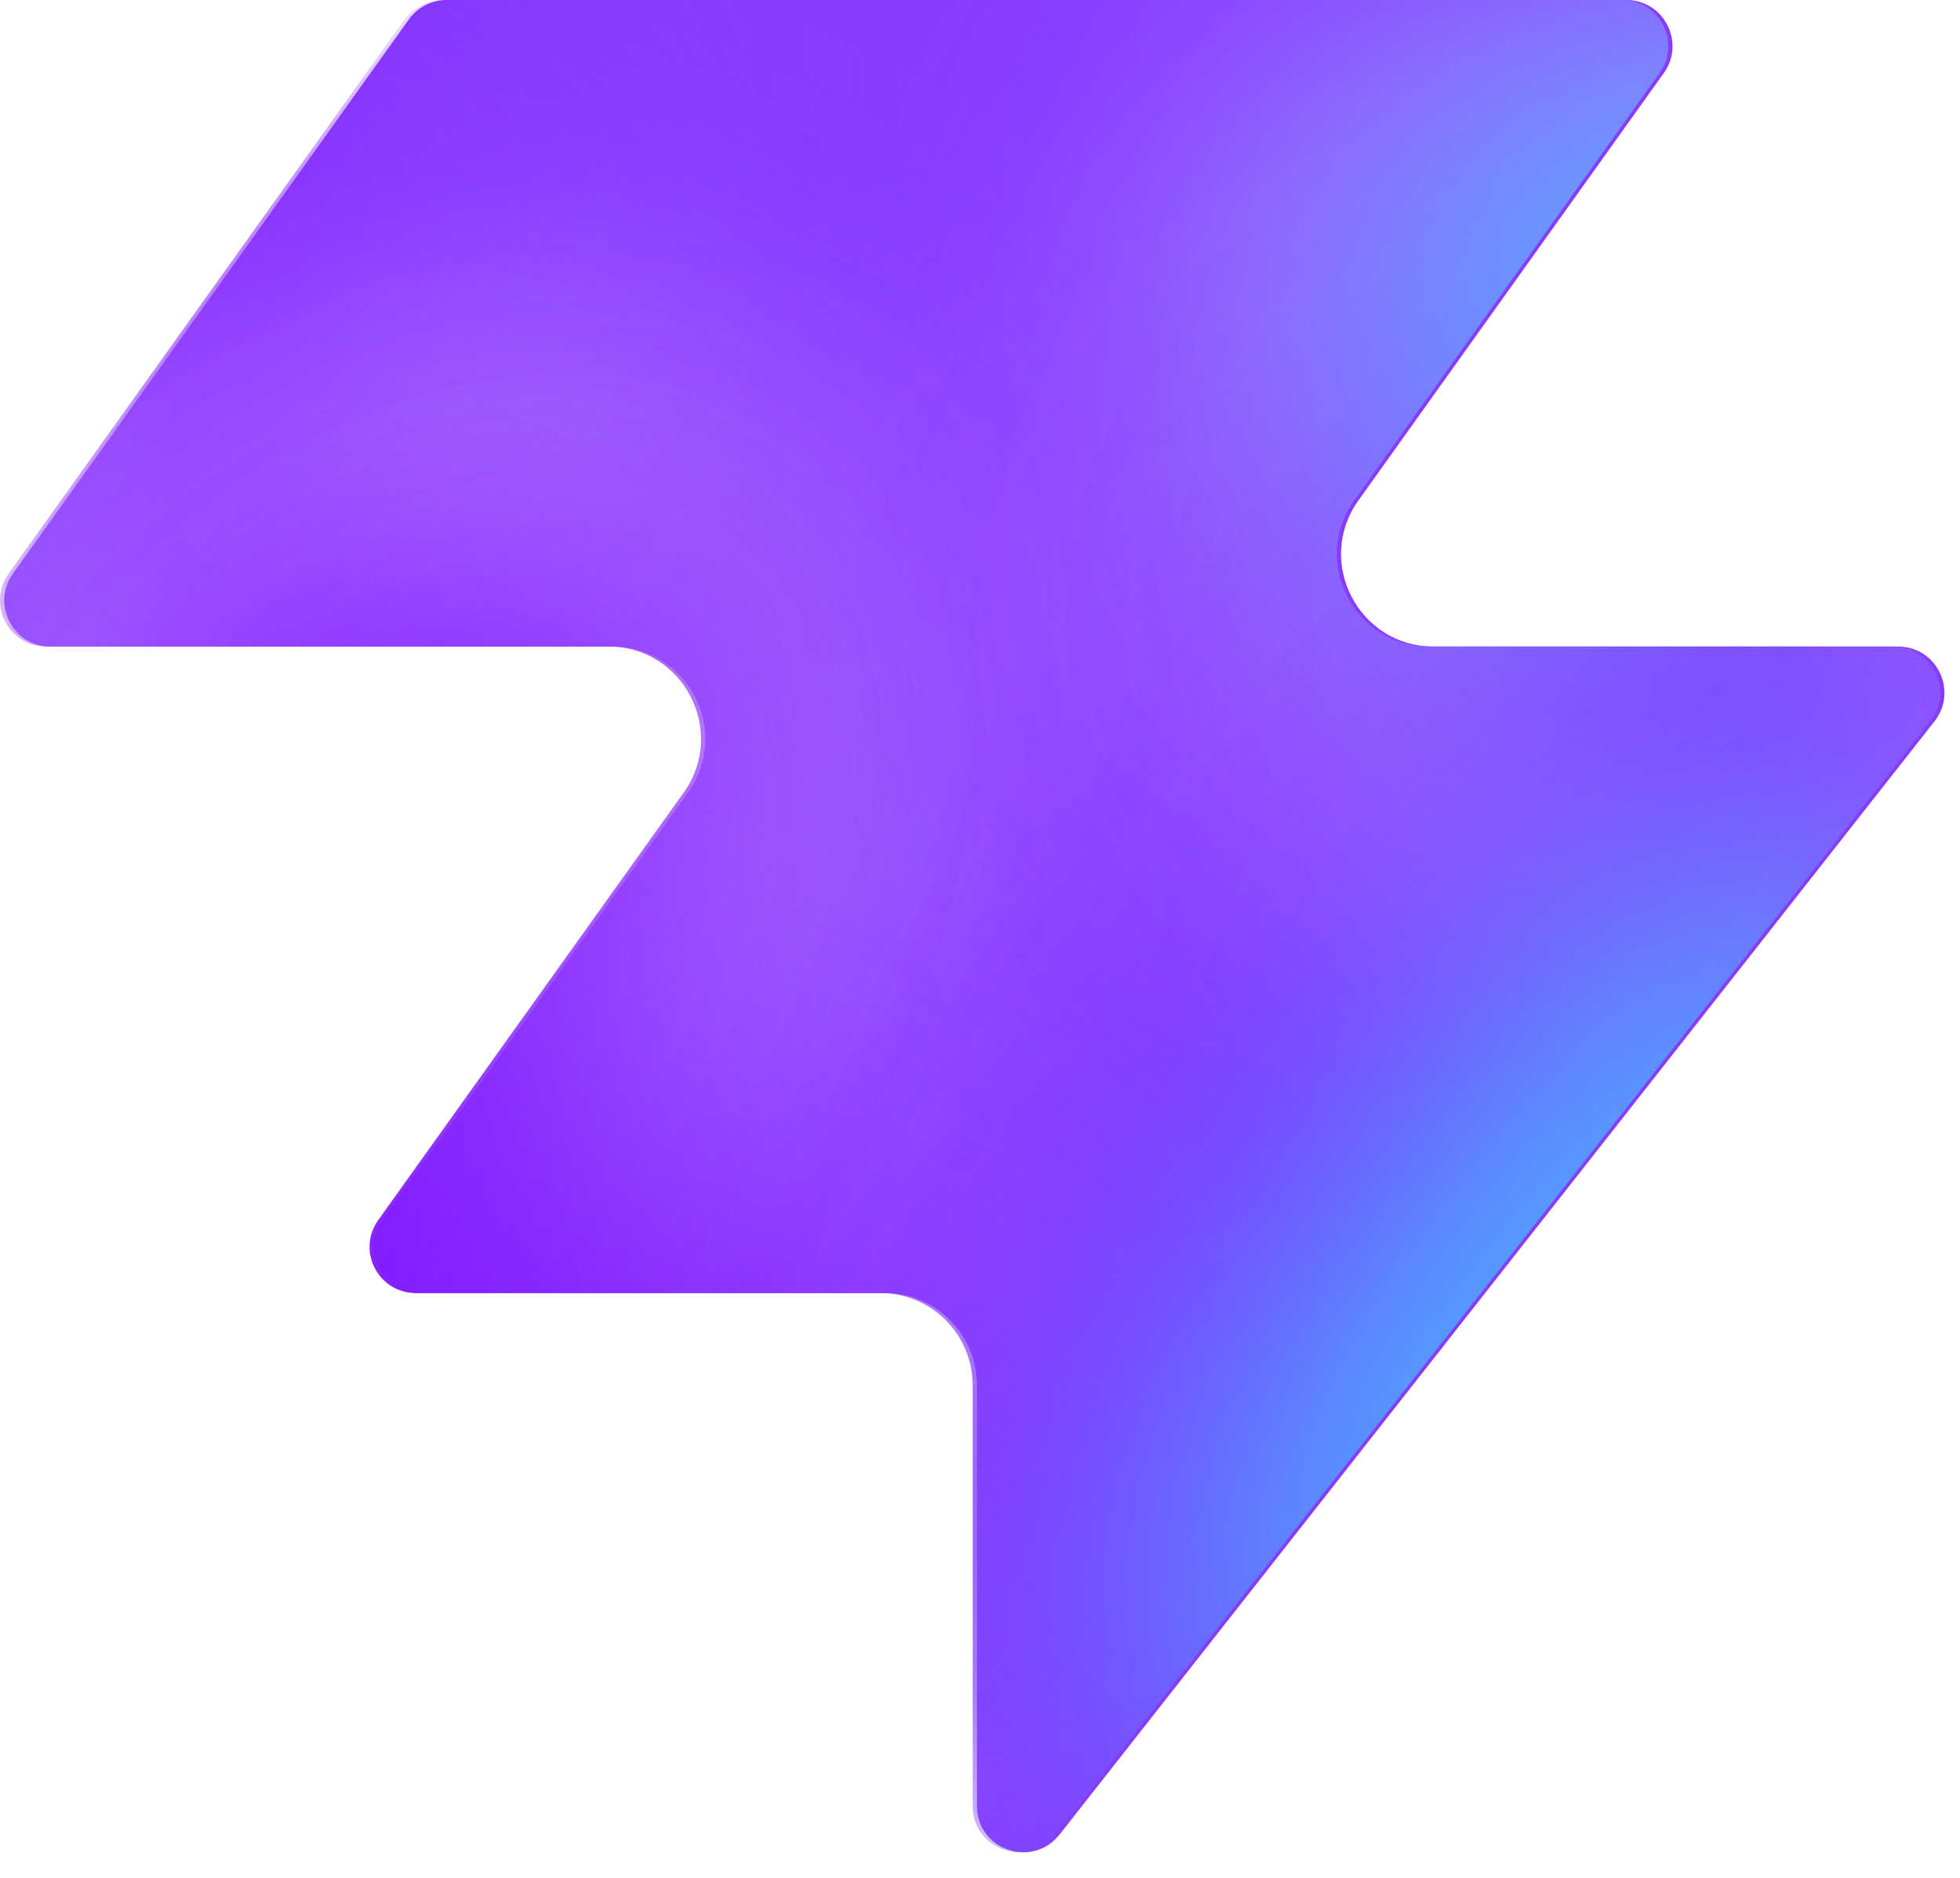
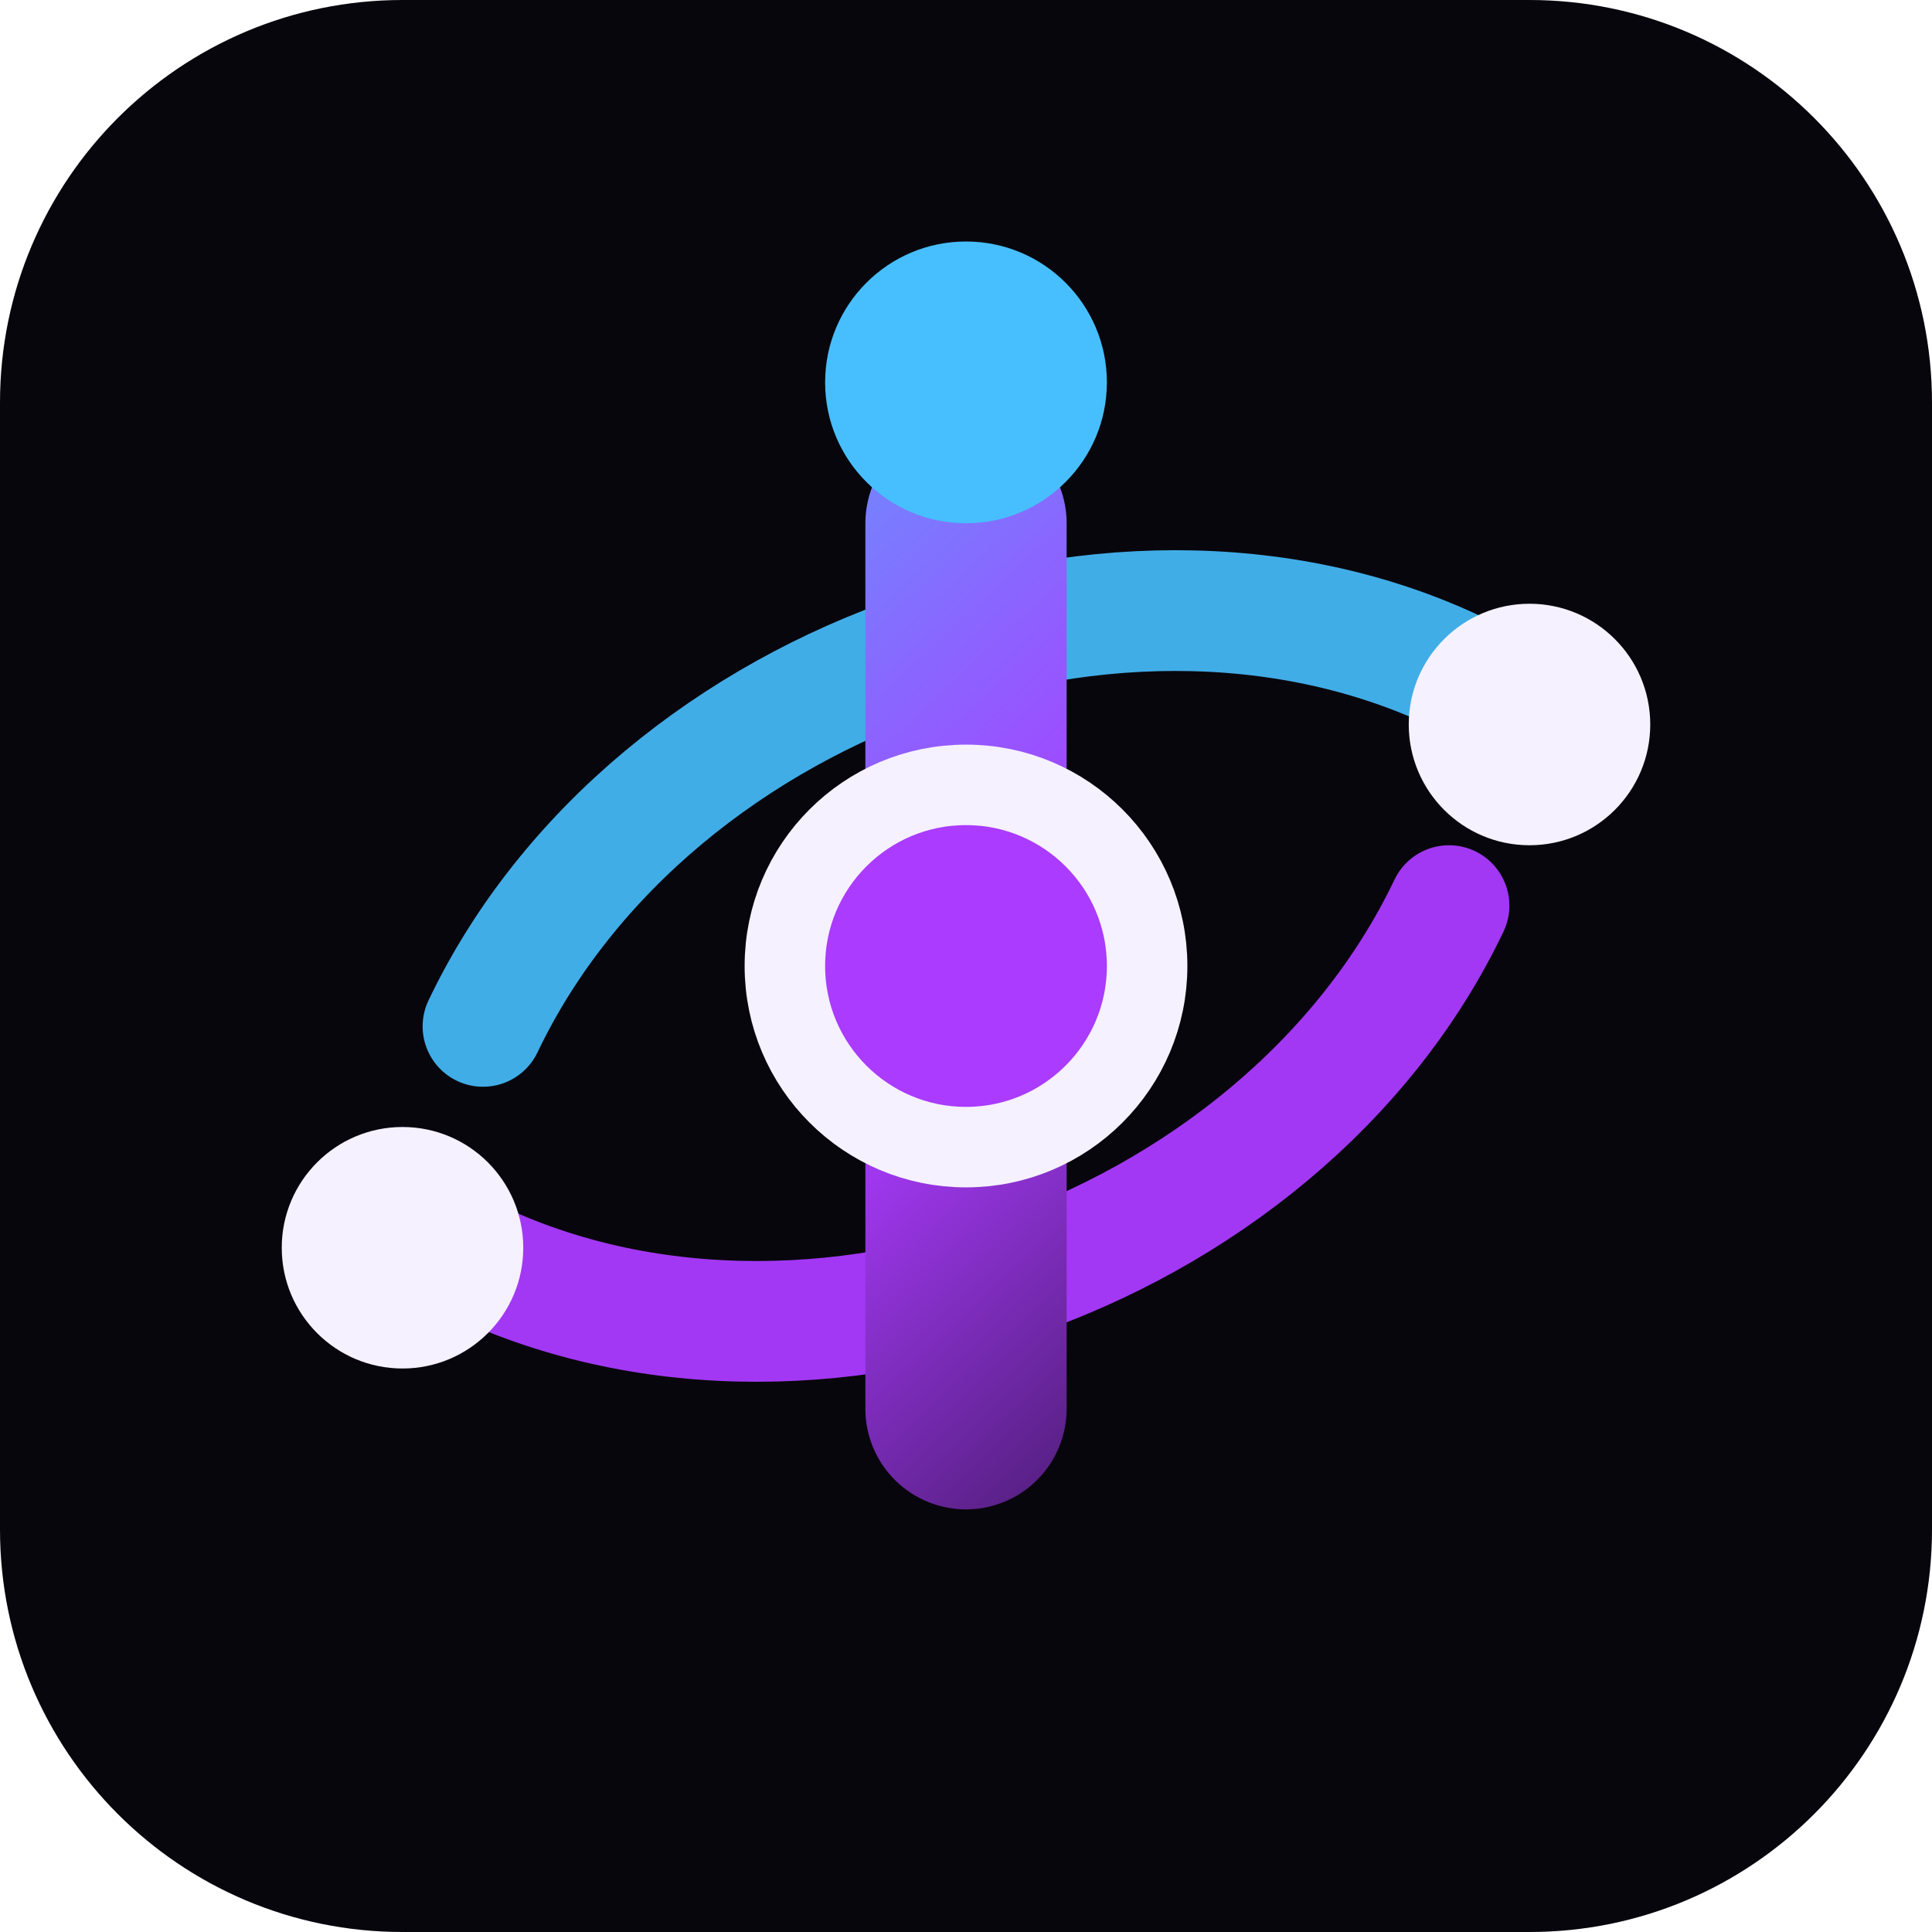
- <svg xmlns="http://www.w3.org/2000/svg" width="48" height="46" fill="none" viewBox="0 0 48 46">
-   <path fill="#863bff" d="M25.946 44.938c-.664.845-2.021.375-2.021-.698V33.937a2.26 2.26 0 0 0-2.262-2.262H10.287c-.92 0-1.456-1.04-.92-1.788l7.48-10.471c1.07-1.497 0-3.578-1.842-3.578H1.237c-.92 0-1.456-1.04-.92-1.788L10.013.474c.214-.297.556-.474.92-.474h28.894c.92 0 1.456 1.04.92 1.788l-7.48 10.471c-1.07 1.498 0 3.579 1.842 3.579h11.377c.943 0 1.473 1.088.89 1.83L25.947 44.94z" style="fill:#863bff;fill:color(display-p3 .525 .23 1);fill-opacity:1" />
-   <mask id="a" width="48" height="46" x="0" y="0" maskUnits="userSpaceOnUse" style="mask-type:alpha">
-     <path fill="#000" d="M25.842 44.938c-.664.844-2.021.375-2.021-.698V33.937a2.26 2.26 0 0 0-2.262-2.262H10.183c-.92 0-1.456-1.04-.92-1.788l7.48-10.471c1.07-1.498 0-3.579-1.842-3.579H1.133c-.92 0-1.456-1.04-.92-1.787L9.91.473c.214-.297.556-.474.92-.474h28.894c.92 0 1.456 1.04.92 1.788l-7.48 10.471c-1.07 1.498 0 3.578 1.842 3.578h11.377c.943 0 1.473 1.088.89 1.832L25.843 44.94z" style="fill:#000;fill-opacity:1" />
-   </mask>
-   <g mask="url(#a)">
-     <g filter="url(#b)">
-       <ellipse cx="5.508" cy="14.704" fill="#ede6ff" rx="5.508" ry="14.704" style="fill:#ede6ff;fill:color(display-p3 .927 .903 1);fill-opacity:1" transform="matrix(.00324 1 1 -.00324 -4.47 31.516)" />
-     </g>
-     <g filter="url(#c)">
-       <ellipse cx="10.399" cy="29.851" fill="#ede6ff" rx="10.399" ry="29.851" style="fill:#ede6ff;fill:color(display-p3 .927 .903 1);fill-opacity:1" transform="matrix(.00324 1 1 -.00324 -39.328 7.883)" />
-     </g>
-     <g filter="url(#d)">
-       <ellipse cx="5.508" cy="30.487" fill="#7e14ff" rx="5.508" ry="30.487" style="fill:#7e14ff;fill:color(display-p3 .492 .077 1);fill-opacity:1" transform="rotate(89.814 -25.913 -14.639)scale(1 -1)" />
-     </g>
-     <g filter="url(#e)">
-       <ellipse cx="5.508" cy="30.599" fill="#7e14ff" rx="5.508" ry="30.599" style="fill:#7e14ff;fill:color(display-p3 .492 .077 1);fill-opacity:1" transform="rotate(89.814 -32.644 -3.334)scale(1 -1)" />
-     </g>
-     <g filter="url(#f)">
-       <ellipse cx="5.508" cy="30.599" fill="#7e14ff" rx="5.508" ry="30.599" style="fill:#7e14ff;fill:color(display-p3 .492 .077 1);fill-opacity:1" transform="matrix(.00324 1 1 -.00324 -34.34 30.47)" />
-     </g>
-     <g filter="url(#g)">
-       <ellipse cx="14.072" cy="22.078" fill="#ede6ff" rx="14.072" ry="22.078" style="fill:#ede6ff;fill:color(display-p3 .927 .903 1);fill-opacity:1" transform="rotate(93.35 24.506 48.493)scale(-1 1)" />
-     </g>
-     <g filter="url(#h)">
-       <ellipse cx="3.47" cy="21.501" fill="#7e14ff" rx="3.47" ry="21.501" style="fill:#7e14ff;fill:color(display-p3 .492 .077 1);fill-opacity:1" transform="rotate(89.009 28.708 47.59)scale(-1 1)" />
-     </g>
-     <g filter="url(#i)">
-       <ellipse cx="3.47" cy="21.501" fill="#7e14ff" rx="3.47" ry="21.501" style="fill:#7e14ff;fill:color(display-p3 .492 .077 1);fill-opacity:1" transform="rotate(89.009 28.708 47.59)scale(-1 1)" />
-     </g>
-     <g filter="url(#j)">
-       <ellipse cx=".387" cy="8.972" fill="#7e14ff" rx="4.407" ry="29.108" style="fill:#7e14ff;fill:color(display-p3 .492 .077 1);fill-opacity:1" transform="rotate(39.51 .387 8.972)" />
-     </g>
-     <g filter="url(#k)">
-       <ellipse cx="47.523" cy="-6.092" fill="#7e14ff" rx="4.407" ry="29.108" style="fill:#7e14ff;fill:color(display-p3 .492 .077 1);fill-opacity:1" transform="rotate(37.892 47.523 -6.092)" />
-     </g>
-     <g filter="url(#l)">
-       <ellipse cx="41.412" cy="6.333" fill="#47bfff" rx="5.971" ry="9.665" style="fill:#47bfff;fill:color(display-p3 .28 .748 1);fill-opacity:1" transform="rotate(37.892 41.412 6.333)" />
-     </g>
-     <g filter="url(#m)">
-       <ellipse cx="-1.879" cy="38.332" fill="#7e14ff" rx="4.407" ry="29.108" style="fill:#7e14ff;fill:color(display-p3 .492 .077 1);fill-opacity:1" transform="rotate(37.892 -1.88 38.332)" />
-     </g>
-     <g filter="url(#n)">
-       <ellipse cx="-1.879" cy="38.332" fill="#7e14ff" rx="4.407" ry="29.108" style="fill:#7e14ff;fill:color(display-p3 .492 .077 1);fill-opacity:1" transform="rotate(37.892 -1.88 38.332)" />
-     </g>
-     <g filter="url(#o)">
-       <ellipse cx="35.651" cy="29.907" fill="#7e14ff" rx="4.407" ry="29.108" style="fill:#7e14ff;fill:color(display-p3 .492 .077 1);fill-opacity:1" transform="rotate(37.892 35.651 29.907)" />
-     </g>
-     <g filter="url(#p)">
-       <ellipse cx="38.418" cy="32.4" fill="#47bfff" rx="5.971" ry="15.297" style="fill:#47bfff;fill:color(display-p3 .28 .748 1);fill-opacity:1" transform="rotate(37.892 38.418 32.4)" />
-     </g>
-   </g>
+ <svg xmlns="http://www.w3.org/2000/svg" viewBox="0 0 48 48">
  <defs>
-     <filter id="b" width="60.045" height="41.654" x="-19.77" y="16.149" color-interpolation-filters="sRGB" filterUnits="userSpaceOnUse">
-       <feFlood flood-opacity="0" result="BackgroundImageFix" />
-       <feBlend in="SourceGraphic" in2="BackgroundImageFix" result="shape" />
-       <feGaussianBlur result="effect1_foregroundBlur_2002_17158" stdDeviation="7.659" />
-     </filter>
-     <filter id="c" width="90.34" height="51.437" x="-54.613" y="-7.533" color-interpolation-filters="sRGB" filterUnits="userSpaceOnUse">
-       <feFlood flood-opacity="0" result="BackgroundImageFix" />
-       <feBlend in="SourceGraphic" in2="BackgroundImageFix" result="shape" />
-       <feGaussianBlur result="effect1_foregroundBlur_2002_17158" stdDeviation="7.659" />
-     </filter>
-     <filter id="d" width="79.355" height="29.4" x="-49.64" y="2.03" color-interpolation-filters="sRGB" filterUnits="userSpaceOnUse">
-       <feFlood flood-opacity="0" result="BackgroundImageFix" />
-       <feBlend in="SourceGraphic" in2="BackgroundImageFix" result="shape" />
-       <feGaussianBlur result="effect1_foregroundBlur_2002_17158" stdDeviation="4.596" />
-     </filter>
-     <filter id="e" width="79.579" height="29.4" x="-45.045" y="20.029" color-interpolation-filters="sRGB" filterUnits="userSpaceOnUse">
-       <feFlood flood-opacity="0" result="BackgroundImageFix" />
-       <feBlend in="SourceGraphic" in2="BackgroundImageFix" result="shape" />
-       <feGaussianBlur result="effect1_foregroundBlur_2002_17158" stdDeviation="4.596" />
-     </filter>
-     <filter id="f" width="79.579" height="29.4" x="-43.513" y="21.178" color-interpolation-filters="sRGB" filterUnits="userSpaceOnUse">
-       <feFlood flood-opacity="0" result="BackgroundImageFix" />
-       <feBlend in="SourceGraphic" in2="BackgroundImageFix" result="shape" />
-       <feGaussianBlur result="effect1_foregroundBlur_2002_17158" stdDeviation="4.596" />
-     </filter>
-     <filter id="g" width="74.749" height="58.852" x="15.756" y="-17.901" color-interpolation-filters="sRGB" filterUnits="userSpaceOnUse">
-       <feFlood flood-opacity="0" result="BackgroundImageFix" />
-       <feBlend in="SourceGraphic" in2="BackgroundImageFix" result="shape" />
-       <feGaussianBlur result="effect1_foregroundBlur_2002_17158" stdDeviation="7.659" />
-     </filter>
-     <filter id="h" width="61.377" height="25.362" x="23.548" y="2.284" color-interpolation-filters="sRGB" filterUnits="userSpaceOnUse">
-       <feFlood flood-opacity="0" result="BackgroundImageFix" />
-       <feBlend in="SourceGraphic" in2="BackgroundImageFix" result="shape" />
-       <feGaussianBlur result="effect1_foregroundBlur_2002_17158" stdDeviation="4.596" />
-     </filter>
-     <filter id="i" width="61.377" height="25.362" x="23.548" y="2.284" color-interpolation-filters="sRGB" filterUnits="userSpaceOnUse">
-       <feFlood flood-opacity="0" result="BackgroundImageFix" />
-       <feBlend in="SourceGraphic" in2="BackgroundImageFix" result="shape" />
-       <feGaussianBlur result="effect1_foregroundBlur_2002_17158" stdDeviation="4.596" />
-     </filter>
-     <filter id="j" width="56.045" height="63.649" x="-27.636" y="-22.853" color-interpolation-filters="sRGB" filterUnits="userSpaceOnUse">
-       <feFlood flood-opacity="0" result="BackgroundImageFix" />
-       <feBlend in="SourceGraphic" in2="BackgroundImageFix" result="shape" />
-       <feGaussianBlur result="effect1_foregroundBlur_2002_17158" stdDeviation="4.596" />
-     </filter>
-     <filter id="k" width="54.814" height="64.646" x="20.116" y="-38.415" color-interpolation-filters="sRGB" filterUnits="userSpaceOnUse">
-       <feFlood flood-opacity="0" result="BackgroundImageFix" />
-       <feBlend in="SourceGraphic" in2="BackgroundImageFix" result="shape" />
-       <feGaussianBlur result="effect1_foregroundBlur_2002_17158" stdDeviation="4.596" />
-     </filter>
-     <filter id="l" width="33.541" height="35.313" x="24.641" y="-11.323" color-interpolation-filters="sRGB" filterUnits="userSpaceOnUse">
-       <feFlood flood-opacity="0" result="BackgroundImageFix" />
-       <feBlend in="SourceGraphic" in2="BackgroundImageFix" result="shape" />
-       <feGaussianBlur result="effect1_foregroundBlur_2002_17158" stdDeviation="4.596" />
-     </filter>
-     <filter id="m" width="54.814" height="64.646" x="-29.286" y="6.009" color-interpolation-filters="sRGB" filterUnits="userSpaceOnUse">
-       <feFlood flood-opacity="0" result="BackgroundImageFix" />
-       <feBlend in="SourceGraphic" in2="BackgroundImageFix" result="shape" />
-       <feGaussianBlur result="effect1_foregroundBlur_2002_17158" stdDeviation="4.596" />
-     </filter>
-     <filter id="n" width="54.814" height="64.646" x="-29.286" y="6.009" color-interpolation-filters="sRGB" filterUnits="userSpaceOnUse">
-       <feFlood flood-opacity="0" result="BackgroundImageFix" />
-       <feBlend in="SourceGraphic" in2="BackgroundImageFix" result="shape" />
-       <feGaussianBlur result="effect1_foregroundBlur_2002_17158" stdDeviation="4.596" />
-     </filter>
-     <filter id="o" width="54.814" height="64.646" x="8.244" y="-2.416" color-interpolation-filters="sRGB" filterUnits="userSpaceOnUse">
-       <feFlood flood-opacity="0" result="BackgroundImageFix" />
-       <feBlend in="SourceGraphic" in2="BackgroundImageFix" result="shape" />
-       <feGaussianBlur result="effect1_foregroundBlur_2002_17158" stdDeviation="4.596" />
-     </filter>
-     <filter id="p" width="39.409" height="43.623" x="18.713" y="10.588" color-interpolation-filters="sRGB" filterUnits="userSpaceOnUse">
-       <feFlood flood-opacity="0" result="BackgroundImageFix" />
-       <feBlend in="SourceGraphic" in2="BackgroundImageFix" result="shape" />
-       <feGaussianBlur result="effect1_foregroundBlur_2002_17158" stdDeviation="4.596" />
-     </filter>
+     <linearGradient id="core" x1="10" x2="38" y1="9" y2="39" gradientUnits="userSpaceOnUse">
+       <stop stop-color="#47bfff" />
+       <stop offset=".52" stop-color="#aa3bff" />
+       <stop offset="1" stop-color="#08060d" />
+     </linearGradient>
  </defs>
+   <rect width="48" height="48" rx="10" fill="#08060d" />
+   <path d="M12 25.5C16.2 16.7 28.5 12.4 37 17.1" fill="none" stroke="#47bfff" stroke-linecap="round" stroke-width="3" opacity=".9" />
+   <path d="M36 22.5C31.8 31.3 19.5 35.6 11 30.9" fill="none" stroke="#aa3bff" stroke-linecap="round" stroke-width="3" opacity=".95" />
+   <path d="M24 13v22" fill="none" stroke="url(#core)" stroke-linecap="round" stroke-width="5" />
+   <circle cx="24" cy="9.5" r="3.5" fill="#47bfff" />
+   <circle cx="38" cy="18" r="3" fill="#f5f1ff" />
+   <circle cx="10" cy="31" r="3" fill="#f5f1ff" />
+   <circle cx="24" cy="24" r="4.5" fill="#aa3bff" stroke="#f5f1ff" stroke-width="2" />
</svg>
